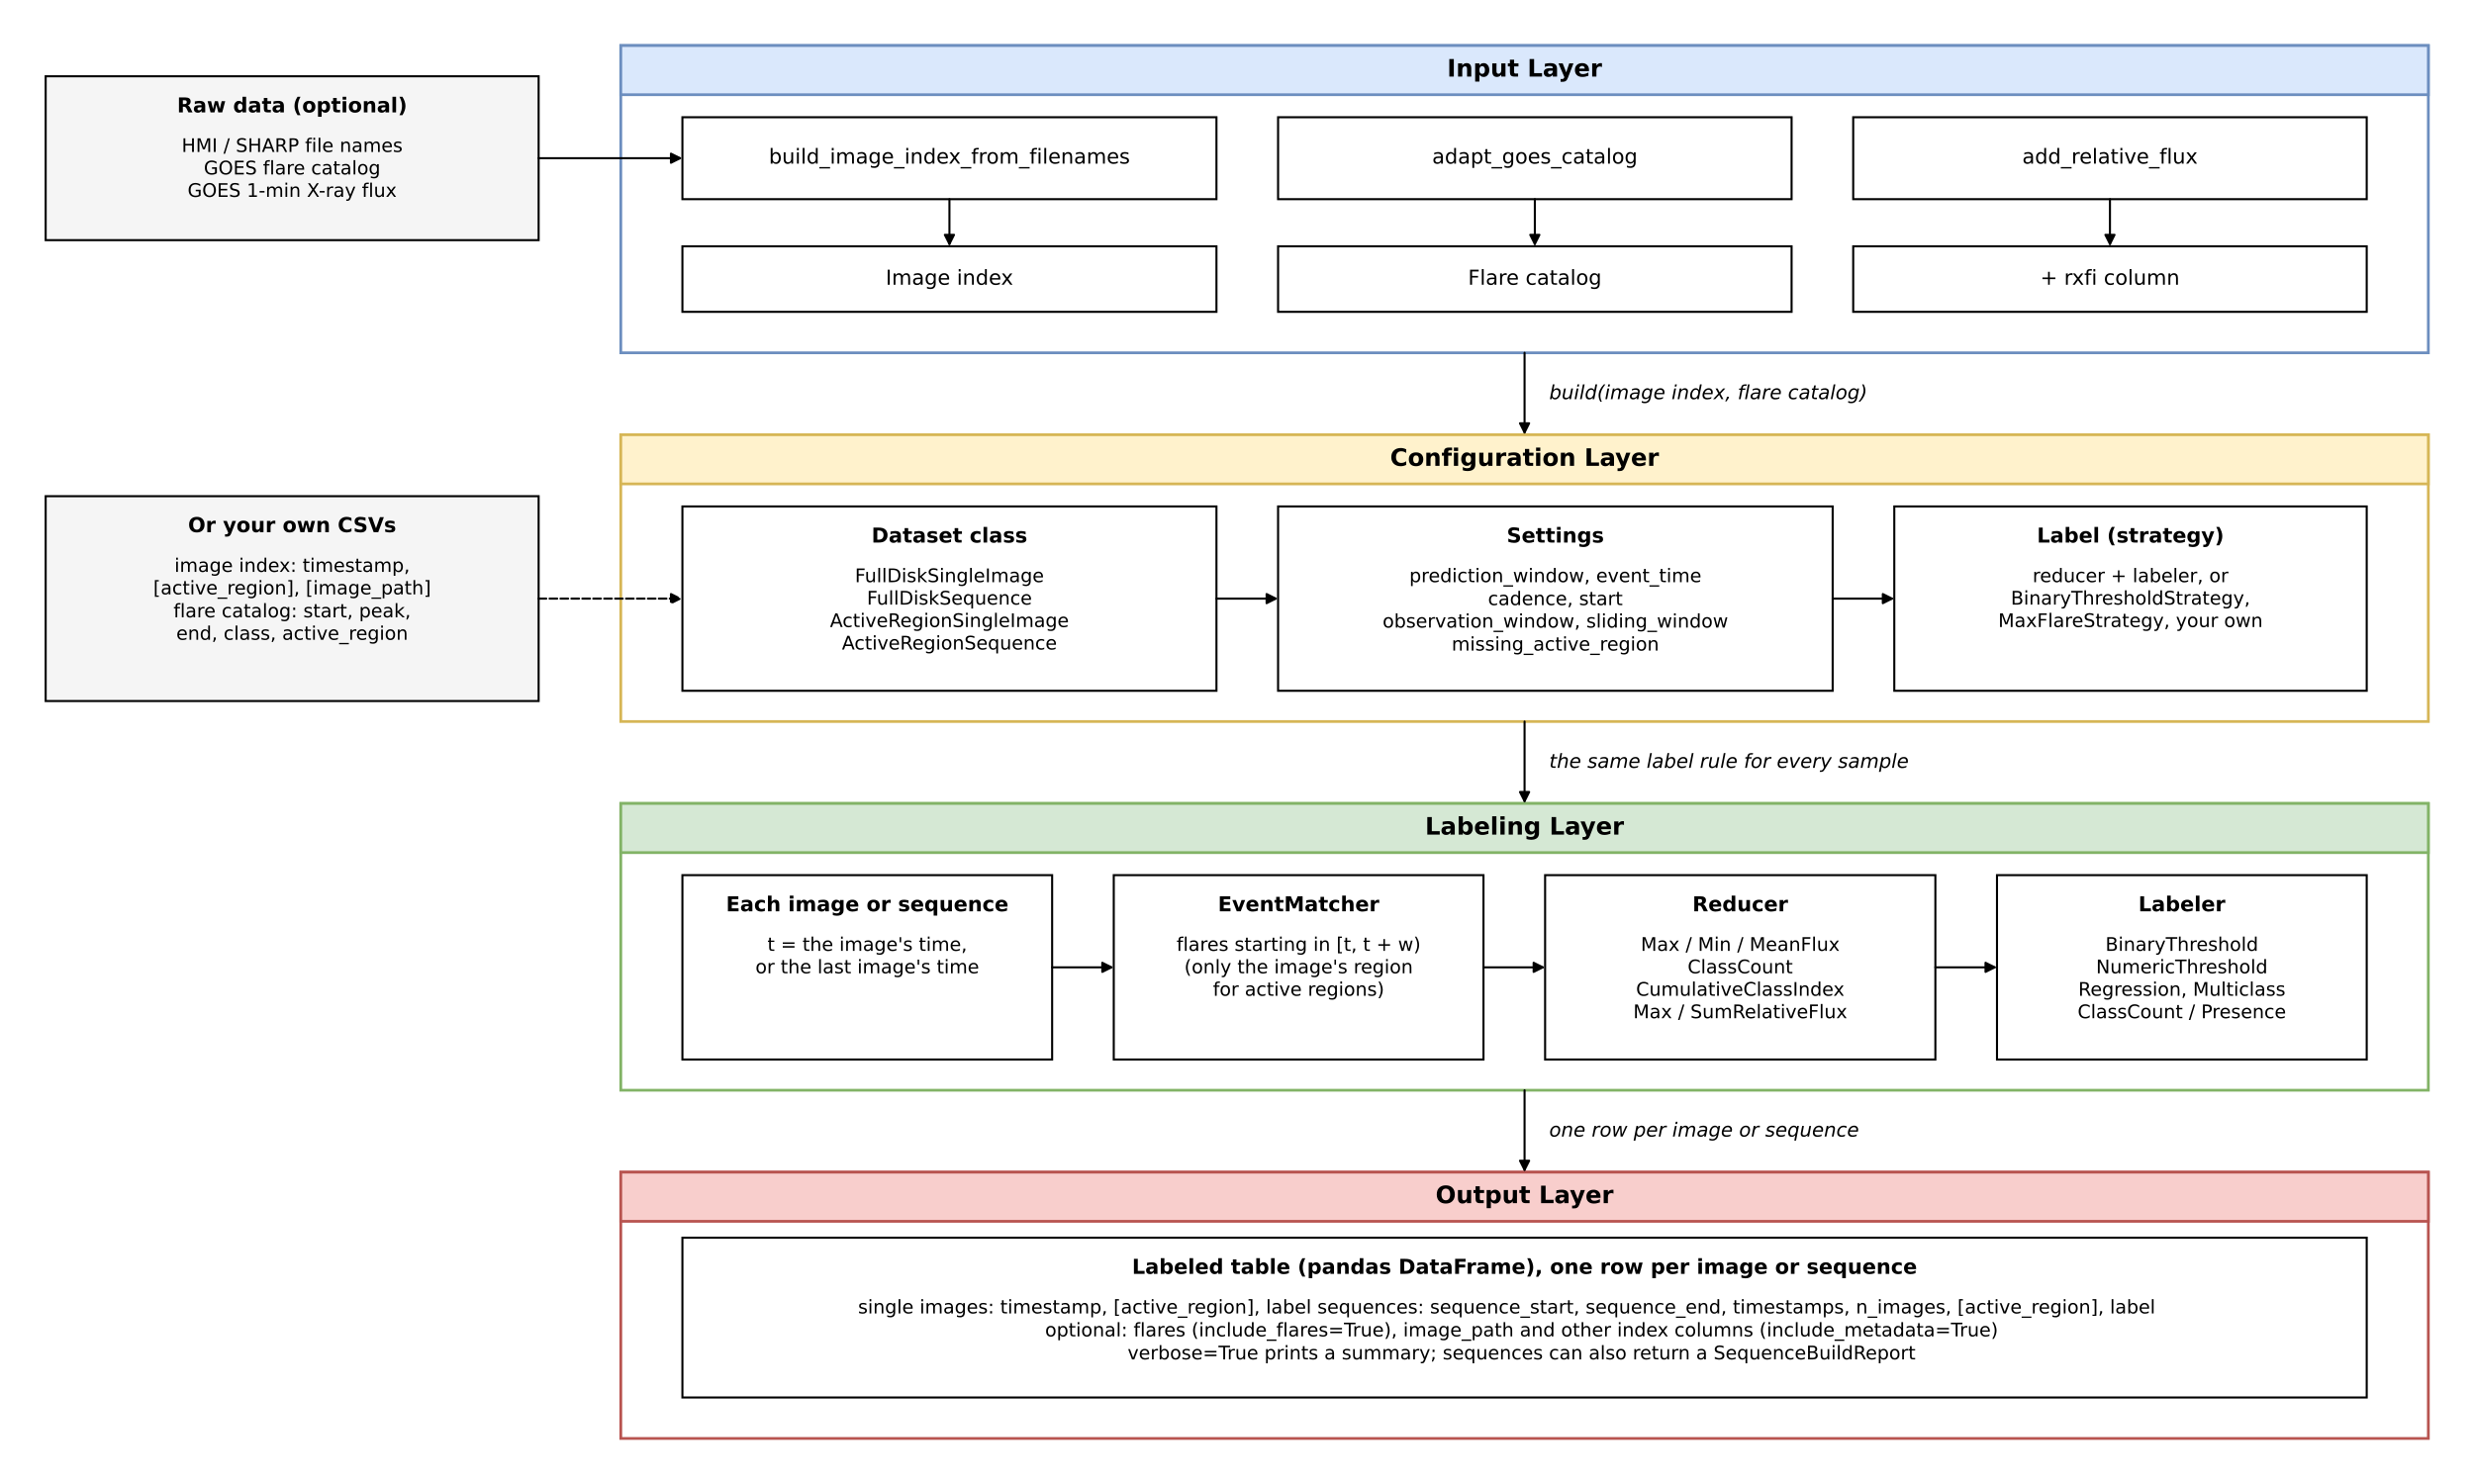
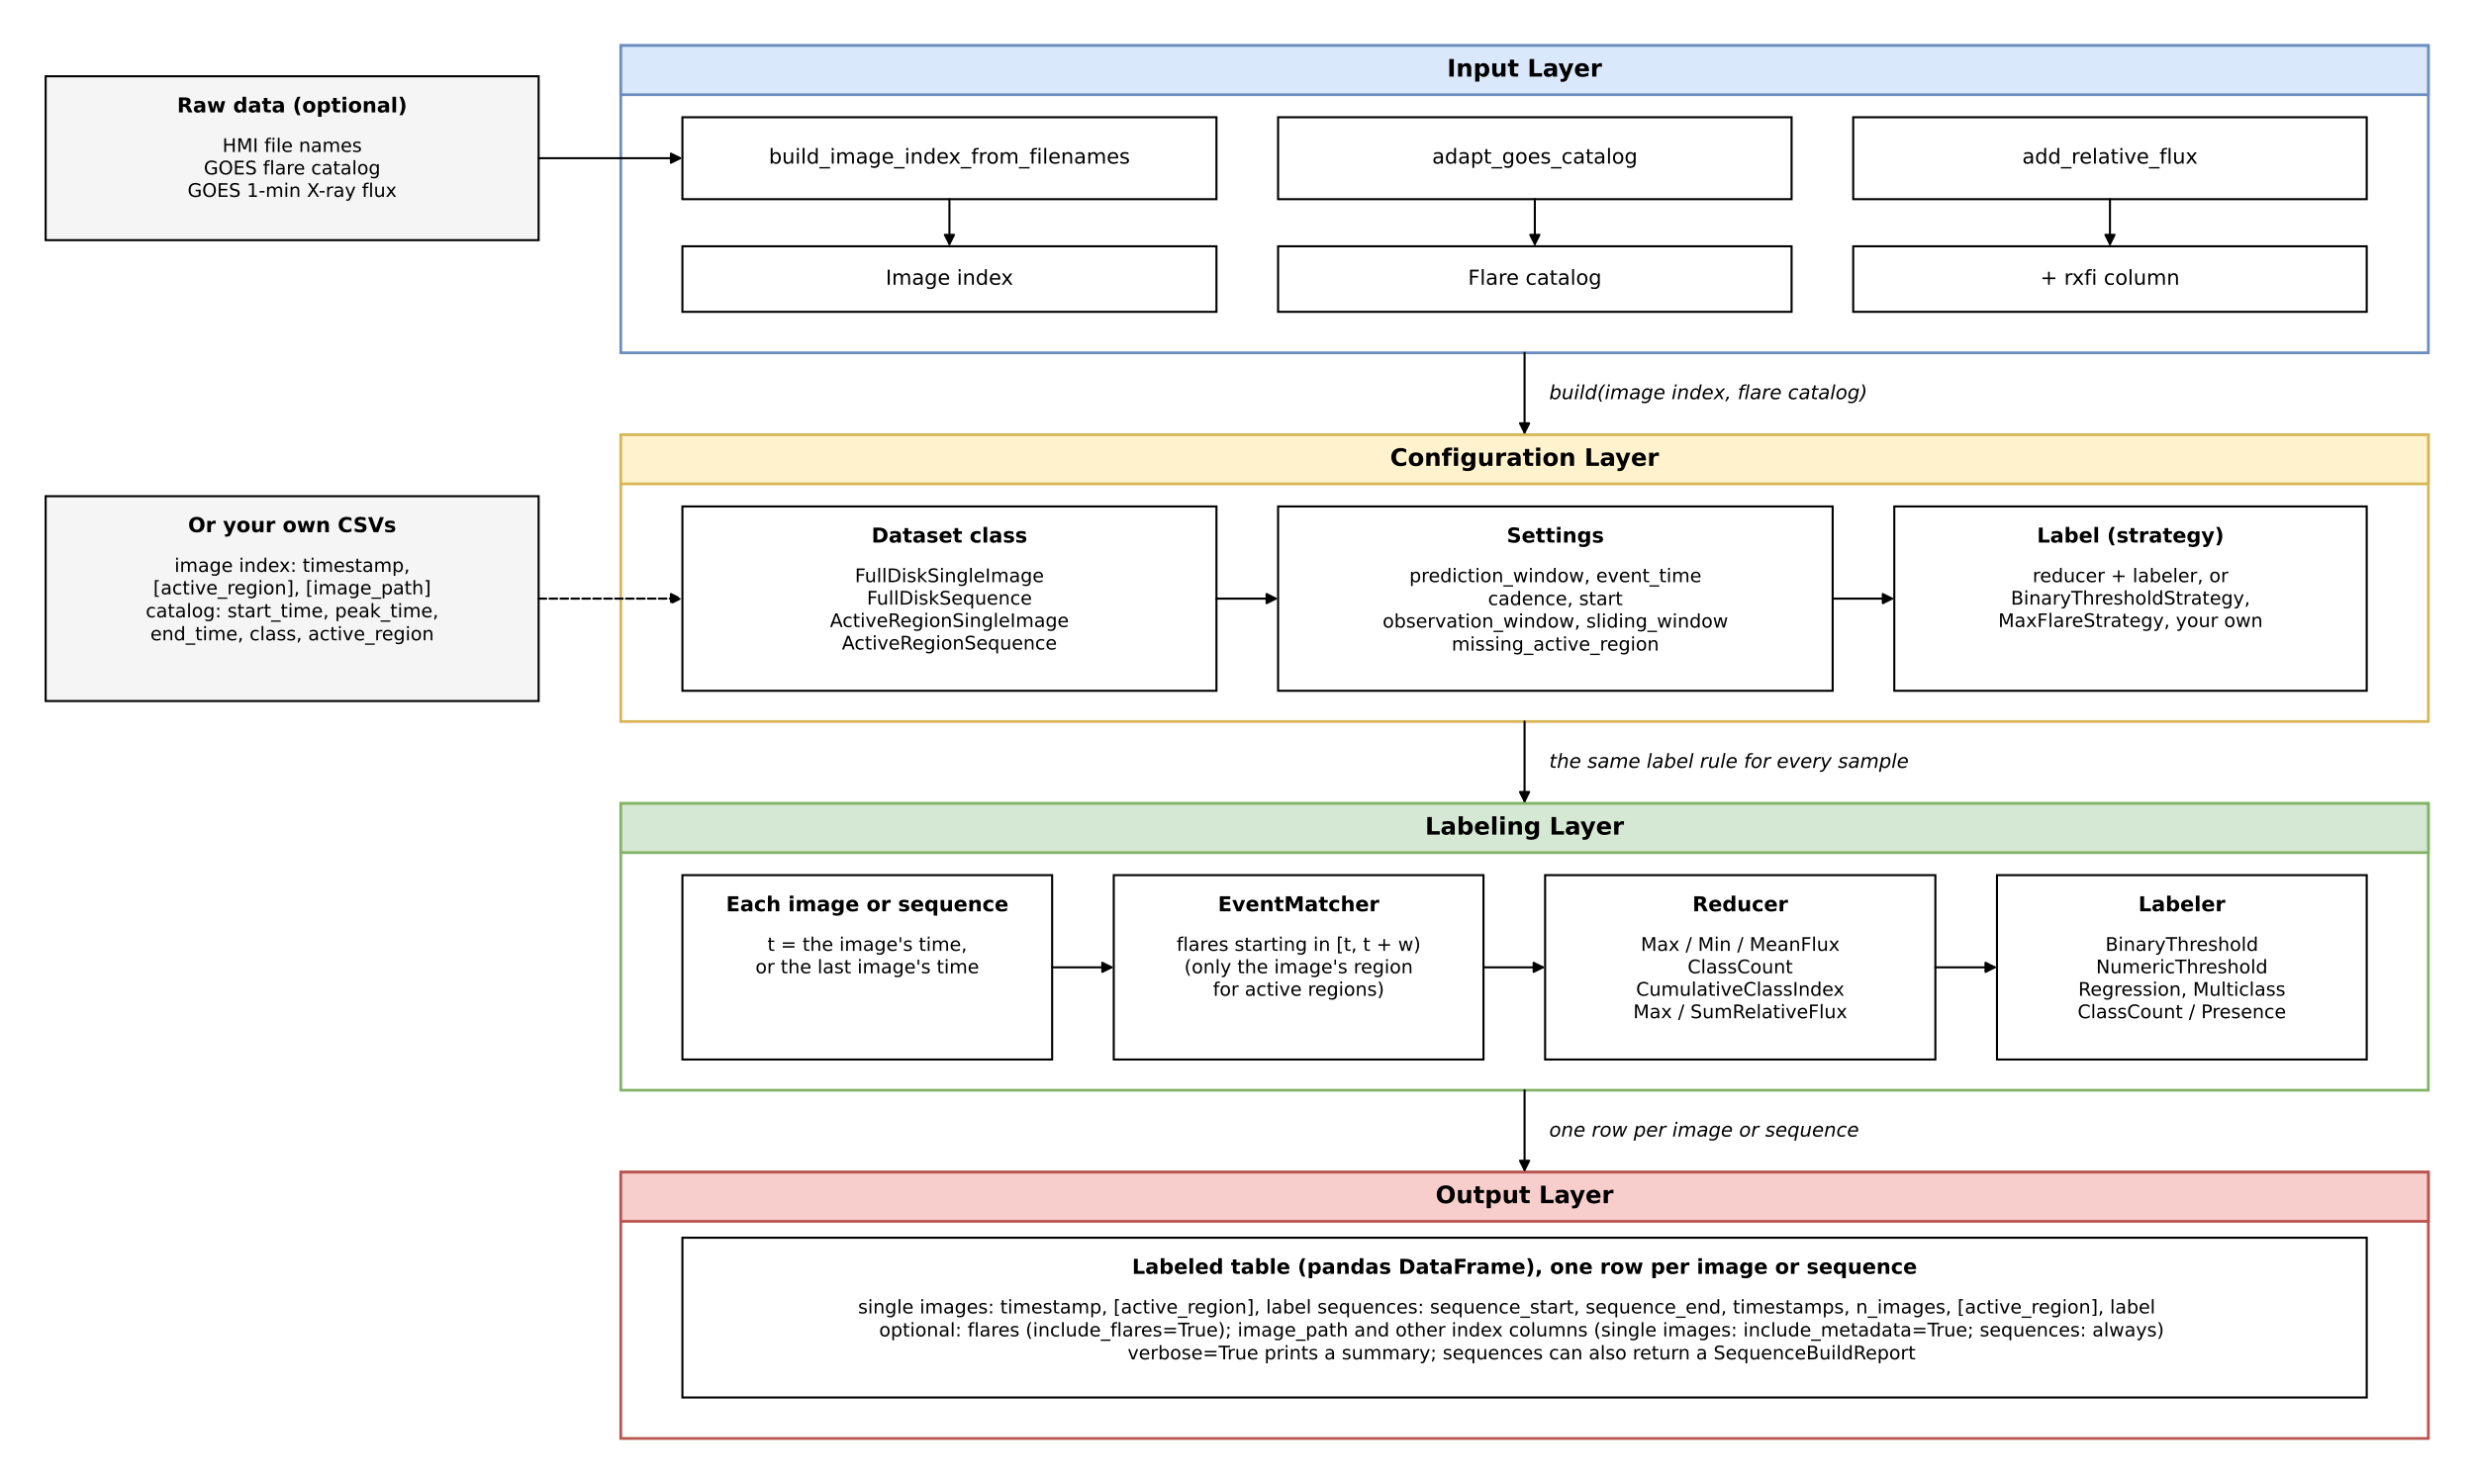
<svg xmlns="http://www.w3.org/2000/svg" width="1080pt" height="648pt" viewBox="0 0 1080 648" version="1.1">
  <defs>
    <style type="text/css">*{stroke-linejoin: round; stroke-linecap: butt}</style>
  </defs>
  <g id="figure_1">
    <g id="patch_1">
      <path d="M 0 648  L 1080 648  L 1080 0  L 0 0  z " style="fill: #ffffff" />
    </g>
    <g id="axes_1">
      <g id="patch_2">
-         <path d="M 271 154.056  L 1060.067 154.056  L 1060.067 19.889  L 271 19.889  L 271 154.056  z " clip-path="url(#p2ce25e79a8)" style="fill: none; stroke: #6c8ebf; stroke-width: 1.2; stroke-linejoin: miter" />
+         <path d="M 271 154.056  L 1060.067 154.056  L 1060.067 19.889  L 271 19.889  L 271 154.056  z " clip-path="url(#pfeb3d8e64a)" style="fill: none; stroke: #6c8ebf; stroke-width: 1.2; stroke-linejoin: miter" />
      </g>
      <g id="patch_3">
-         <path d="M 271 41.356  L 1060.067 41.356  L 1060.067 19.889  L 271 19.889  z " clip-path="url(#p2ce25e79a8)" style="fill: #dae8fc; stroke: #6c8ebf; stroke-width: 1.2; stroke-linejoin: miter" />
+         <path d="M 271 41.356  L 1060.067 41.356  L 1060.067 19.889  L 271 19.889  z " clip-path="url(#pfeb3d8e64a)" style="fill: #dae8fc; stroke: #6c8ebf; stroke-width: 1.2; stroke-linejoin: miter" />
      </g>
      <g id="patch_4">
-         <path d="M 271 315.056  L 1060.067 315.056  L 1060.067 189.833  L 271 189.833  L 271 315.056  z " clip-path="url(#p2ce25e79a8)" style="fill: none; stroke: #d6b656; stroke-width: 1.2; stroke-linejoin: miter" />
+         <path d="M 271 315.056  L 1060.067 315.056  L 1060.067 189.833  L 271 189.833  L 271 315.056  z " clip-path="url(#pfeb3d8e64a)" style="fill: none; stroke: #d6b656; stroke-width: 1.2; stroke-linejoin: miter" />
      </g>
      <g id="patch_5">
-         <path d="M 271 211.3  L 1060.067 211.3  L 1060.067 189.833  L 271 189.833  z " clip-path="url(#p2ce25e79a8)" style="fill: #fff2cc; stroke: #d6b656; stroke-width: 1.2; stroke-linejoin: miter" />
+         <path d="M 271 211.3  L 1060.067 211.3  L 1060.067 189.833  L 271 189.833  z " clip-path="url(#pfeb3d8e64a)" style="fill: #fff2cc; stroke: #d6b656; stroke-width: 1.2; stroke-linejoin: miter" />
      </g>
      <g id="patch_6">
-         <path d="M 271 476.056  L 1060.067 476.056  L 1060.067 350.833  L 271 350.833  L 271 476.056  z " clip-path="url(#p2ce25e79a8)" style="fill: none; stroke: #82b366; stroke-width: 1.2; stroke-linejoin: miter" />
+         <path d="M 271 476.056  L 1060.067 476.056  L 1060.067 350.833  L 271 350.833  L 271 476.056  z " clip-path="url(#pfeb3d8e64a)" style="fill: none; stroke: #82b366; stroke-width: 1.2; stroke-linejoin: miter" />
      </g>
      <g id="patch_7">
-         <path d="M 271 372.3  L 1060.067 372.3  L 1060.067 350.833  L 271 350.833  z " clip-path="url(#p2ce25e79a8)" style="fill: #d5e8d4; stroke: #82b366; stroke-width: 1.2; stroke-linejoin: miter" />
+         <path d="M 271 372.3  L 1060.067 372.3  L 1060.067 350.833  L 271 350.833  z " clip-path="url(#pfeb3d8e64a)" style="fill: #d5e8d4; stroke: #82b366; stroke-width: 1.2; stroke-linejoin: miter" />
      </g>
      <g id="patch_8">
-         <path d="M 271 628.111  L 1060.067 628.111  L 1060.067 511.833  L 271 511.833  L 271 628.111  z " clip-path="url(#p2ce25e79a8)" style="fill: none; stroke: #b85450; stroke-width: 1.2; stroke-linejoin: miter" />
+         <path d="M 271 628.111  L 1060.067 628.111  L 1060.067 511.833  L 271 511.833  L 271 628.111  z " clip-path="url(#pfeb3d8e64a)" style="fill: none; stroke: #b85450; stroke-width: 1.2; stroke-linejoin: miter" />
      </g>
      <g id="patch_9">
-         <path d="M 271 533.3  L 1060.067 533.3  L 1060.067 511.833  L 271 511.833  z " clip-path="url(#p2ce25e79a8)" style="fill: #f8cecc; stroke: #b85450; stroke-width: 1.2; stroke-linejoin: miter" />
+         <path d="M 271 533.3  L 1060.067 533.3  L 1060.067 511.833  L 271 511.833  z " clip-path="url(#pfeb3d8e64a)" style="fill: #f8cecc; stroke: #b85450; stroke-width: 1.2; stroke-linejoin: miter" />
      </g>
      <g id="patch_10">
-         <path d="M 19.933 104.861  L 235.133 104.861  L 235.133 33.306  L 19.933 33.306  z " clip-path="url(#p2ce25e79a8)" style="fill: #f5f5f5; stroke: #000000; stroke-width: 0.9; stroke-linejoin: miter" />
+         <path d="M 19.933 104.861  L 235.133 104.861  L 235.133 33.306  L 19.933 33.306  z " clip-path="url(#pfeb3d8e64a)" style="fill: #f5f5f5; stroke: #000000; stroke-width: 0.9; stroke-linejoin: miter" />
      </g>
      <g id="patch_11">
-         <path d="M 19.933 306.111  L 235.133 306.111  L 235.133 216.667  L 19.933 216.667  z " clip-path="url(#p2ce25e79a8)" style="fill: #f5f5f5; stroke: #000000; stroke-width: 0.9; stroke-linejoin: miter" />
+         <path d="M 19.933 306.111  L 235.133 306.111  L 235.133 216.667  L 19.933 216.667  z " clip-path="url(#pfeb3d8e64a)" style="fill: #f5f5f5; stroke: #000000; stroke-width: 0.9; stroke-linejoin: miter" />
      </g>
      <g id="patch_12">
-         <path d="M 297.9 86.972  L 531.033 86.972  L 531.033 51.194  L 297.9 51.194  z " clip-path="url(#p2ce25e79a8)" style="fill: #ffffff; stroke: #000000; stroke-width: 0.9; stroke-linejoin: miter" />
+         <path d="M 297.9 86.972  L 531.033 86.972  L 531.033 51.194  L 297.9 51.194  z " clip-path="url(#pfeb3d8e64a)" style="fill: #ffffff; stroke: #000000; stroke-width: 0.9; stroke-linejoin: miter" />
      </g>
      <g id="patch_13">
-         <path d="M 557.933 86.972  L 782.1 86.972  L 782.1 51.194  L 557.933 51.194  z " clip-path="url(#p2ce25e79a8)" style="fill: #ffffff; stroke: #000000; stroke-width: 0.9; stroke-linejoin: miter" />
+         <path d="M 557.933 86.972  L 782.1 86.972  L 782.1 51.194  L 557.933 51.194  z " clip-path="url(#pfeb3d8e64a)" style="fill: #ffffff; stroke: #000000; stroke-width: 0.9; stroke-linejoin: miter" />
      </g>
      <g id="patch_14">
-         <path d="M 809 86.972  L 1033.167 86.972  L 1033.167 51.194  L 809 51.194  z " clip-path="url(#p2ce25e79a8)" style="fill: #ffffff; stroke: #000000; stroke-width: 0.9; stroke-linejoin: miter" />
+         <path d="M 809 86.972  L 1033.167 86.972  L 1033.167 51.194  L 809 51.194  z " clip-path="url(#pfeb3d8e64a)" style="fill: #ffffff; stroke: #000000; stroke-width: 0.9; stroke-linejoin: miter" />
      </g>
      <g id="patch_15">
-         <path d="M 297.9 136.167  L 531.033 136.167  L 531.033 107.544  L 297.9 107.544  z " clip-path="url(#p2ce25e79a8)" style="fill: #ffffff; stroke: #000000; stroke-width: 0.9; stroke-linejoin: miter" />
+         <path d="M 297.9 136.167  L 531.033 136.167  L 531.033 107.544  L 297.9 107.544  z " clip-path="url(#pfeb3d8e64a)" style="fill: #ffffff; stroke: #000000; stroke-width: 0.9; stroke-linejoin: miter" />
      </g>
      <g id="patch_16">
-         <path d="M 557.933 136.167  L 782.1 136.167  L 782.1 107.544  L 557.933 107.544  z " clip-path="url(#p2ce25e79a8)" style="fill: #ffffff; stroke: #000000; stroke-width: 0.9; stroke-linejoin: miter" />
+         <path d="M 557.933 136.167  L 782.1 136.167  L 782.1 107.544  L 557.933 107.544  z " clip-path="url(#pfeb3d8e64a)" style="fill: #ffffff; stroke: #000000; stroke-width: 0.9; stroke-linejoin: miter" />
      </g>
      <g id="patch_17">
-         <path d="M 809 136.167  L 1033.167 136.167  L 1033.167 107.544  L 809 107.544  z " clip-path="url(#p2ce25e79a8)" style="fill: #ffffff; stroke: #000000; stroke-width: 0.9; stroke-linejoin: miter" />
+         <path d="M 809 136.167  L 1033.167 136.167  L 1033.167 107.544  L 809 107.544  z " clip-path="url(#pfeb3d8e64a)" style="fill: #ffffff; stroke: #000000; stroke-width: 0.9; stroke-linejoin: miter" />
      </g>
      <g id="patch_18">
-         <path d="M 297.9 301.639  L 531.033 301.639  L 531.033 221.139  L 297.9 221.139  z " clip-path="url(#p2ce25e79a8)" style="fill: #ffffff; stroke: #000000; stroke-width: 0.9; stroke-linejoin: miter" />
+         <path d="M 297.9 301.639  L 531.033 301.639  L 531.033 221.139  L 297.9 221.139  z " clip-path="url(#pfeb3d8e64a)" style="fill: #ffffff; stroke: #000000; stroke-width: 0.9; stroke-linejoin: miter" />
      </g>
      <g id="patch_19">
-         <path d="M 557.933 301.639  L 800.033 301.639  L 800.033 221.139  L 557.933 221.139  z " clip-path="url(#p2ce25e79a8)" style="fill: #ffffff; stroke: #000000; stroke-width: 0.9; stroke-linejoin: miter" />
+         <path d="M 557.933 301.639  L 800.033 301.639  L 800.033 221.139  L 557.933 221.139  z " clip-path="url(#pfeb3d8e64a)" style="fill: #ffffff; stroke: #000000; stroke-width: 0.9; stroke-linejoin: miter" />
      </g>
      <g id="patch_20">
-         <path d="M 826.933 301.639  L 1033.167 301.639  L 1033.167 221.139  L 826.933 221.139  z " clip-path="url(#p2ce25e79a8)" style="fill: #ffffff; stroke: #000000; stroke-width: 0.9; stroke-linejoin: miter" />
+         <path d="M 826.933 301.639  L 1033.167 301.639  L 1033.167 221.139  L 826.933 221.139  z " clip-path="url(#pfeb3d8e64a)" style="fill: #ffffff; stroke: #000000; stroke-width: 0.9; stroke-linejoin: miter" />
      </g>
      <g id="patch_21">
-         <path d="M 297.9 462.639  L 459.3 462.639  L 459.3 382.139  L 297.9 382.139  z " clip-path="url(#p2ce25e79a8)" style="fill: #ffffff; stroke: #000000; stroke-width: 0.9; stroke-linejoin: miter" />
+         <path d="M 297.9 462.639  L 459.3 462.639  L 459.3 382.139  L 297.9 382.139  z " clip-path="url(#pfeb3d8e64a)" style="fill: #ffffff; stroke: #000000; stroke-width: 0.9; stroke-linejoin: miter" />
      </g>
      <g id="patch_22">
-         <path d="M 486.2 462.639  L 647.6 462.639  L 647.6 382.139  L 486.2 382.139  z " clip-path="url(#p2ce25e79a8)" style="fill: #ffffff; stroke: #000000; stroke-width: 0.9; stroke-linejoin: miter" />
+         <path d="M 486.2 462.639  L 647.6 462.639  L 647.6 382.139  L 486.2 382.139  z " clip-path="url(#pfeb3d8e64a)" style="fill: #ffffff; stroke: #000000; stroke-width: 0.9; stroke-linejoin: miter" />
      </g>
      <g id="patch_23">
-         <path d="M 674.5 462.639  L 844.867 462.639  L 844.867 382.139  L 674.5 382.139  z " clip-path="url(#p2ce25e79a8)" style="fill: #ffffff; stroke: #000000; stroke-width: 0.9; stroke-linejoin: miter" />
+         <path d="M 674.5 462.639  L 844.867 462.639  L 844.867 382.139  L 674.5 382.139  z " clip-path="url(#pfeb3d8e64a)" style="fill: #ffffff; stroke: #000000; stroke-width: 0.9; stroke-linejoin: miter" />
      </g>
      <g id="patch_24">
-         <path d="M 871.767 462.639  L 1033.167 462.639  L 1033.167 382.139  L 871.767 382.139  z " clip-path="url(#p2ce25e79a8)" style="fill: #ffffff; stroke: #000000; stroke-width: 0.9; stroke-linejoin: miter" />
+         <path d="M 871.767 462.639  L 1033.167 462.639  L 1033.167 382.139  L 871.767 382.139  z " clip-path="url(#pfeb3d8e64a)" style="fill: #ffffff; stroke: #000000; stroke-width: 0.9; stroke-linejoin: miter" />
      </g>
      <g id="patch_25">
-         <path d="M 297.9 610.222  L 1033.167 610.222  L 1033.167 540.456  L 297.9 540.456  z " clip-path="url(#p2ce25e79a8)" style="fill: #ffffff; stroke: #000000; stroke-width: 0.9; stroke-linejoin: miter" />
+         <path d="M 297.9 610.222  L 1033.167 610.222  L 1033.167 540.456  L 297.9 540.456  z " clip-path="url(#pfeb3d8e64a)" style="fill: #ffffff; stroke: #000000; stroke-width: 0.9; stroke-linejoin: miter" />
      </g>
      <g id="patch_26">
-         <path d="M 235.133 69.083  Q 266.517 69.083 296.894 69.083  " clip-path="url(#p2ce25e79a8)" style="fill: none; stroke: #000000; stroke-width: 0.9; stroke-linecap: round" />
-         <path d="M 292.894 67.083  L 296.894 69.083  L 292.894 71.083  z " clip-path="url(#p2ce25e79a8)" style="stroke: #000000; stroke-width: 0.9; stroke-linecap: round" />
+         <path d="M 235.133 69.083  Q 266.517 69.083 296.894 69.083  " clip-path="url(#pfeb3d8e64a)" style="fill: none; stroke: #000000; stroke-width: 0.9; stroke-linecap: round" />
+         <path d="M 292.894 67.083  L 296.894 69.083  L 292.894 71.083  z " clip-path="url(#pfeb3d8e64a)" style="stroke: #000000; stroke-width: 0.9; stroke-linecap: round" />
      </g>
      <g id="patch_27">
-         <path d="M 414.467 86.972  Q 414.467 97.258 414.467 106.538  " clip-path="url(#p2ce25e79a8)" style="fill: none; stroke: #000000; stroke-width: 0.9; stroke-linecap: round" />
-         <path d="M 416.467 102.538  L 414.467 106.538  L 412.467 102.538  z " clip-path="url(#p2ce25e79a8)" style="stroke: #000000; stroke-width: 0.9; stroke-linecap: round" />
+         <path d="M 414.467 86.972  Q 414.467 97.258 414.467 106.538  " clip-path="url(#pfeb3d8e64a)" style="fill: none; stroke: #000000; stroke-width: 0.9; stroke-linecap: round" />
+         <path d="M 416.467 102.538  L 414.467 106.538  L 412.467 102.538  z " clip-path="url(#pfeb3d8e64a)" style="stroke: #000000; stroke-width: 0.9; stroke-linecap: round" />
      </g>
      <g id="patch_28">
-         <path d="M 670.017 86.972  Q 670.017 97.258 670.017 106.538  " clip-path="url(#p2ce25e79a8)" style="fill: none; stroke: #000000; stroke-width: 0.9; stroke-linecap: round" />
-         <path d="M 672.017 102.538  L 670.017 106.538  L 668.017 102.538  z " clip-path="url(#p2ce25e79a8)" style="stroke: #000000; stroke-width: 0.9; stroke-linecap: round" />
+         <path d="M 670.017 86.972  Q 670.017 97.258 670.017 106.538  " clip-path="url(#pfeb3d8e64a)" style="fill: none; stroke: #000000; stroke-width: 0.9; stroke-linecap: round" />
+         <path d="M 672.017 102.538  L 670.017 106.538  L 668.017 102.538  z " clip-path="url(#pfeb3d8e64a)" style="stroke: #000000; stroke-width: 0.9; stroke-linecap: round" />
      </g>
      <g id="patch_29">
-         <path d="M 921.083 86.972  Q 921.083 97.258 921.083 106.538  " clip-path="url(#p2ce25e79a8)" style="fill: none; stroke: #000000; stroke-width: 0.9; stroke-linecap: round" />
-         <path d="M 923.083 102.538  L 921.083 106.538  L 919.083 102.538  z " clip-path="url(#p2ce25e79a8)" style="stroke: #000000; stroke-width: 0.9; stroke-linecap: round" />
+         <path d="M 921.083 86.972  Q 921.083 97.258 921.083 106.538  " clip-path="url(#pfeb3d8e64a)" style="fill: none; stroke: #000000; stroke-width: 0.9; stroke-linecap: round" />
+         <path d="M 923.083 102.538  L 921.083 106.538  L 919.083 102.538  z " clip-path="url(#pfeb3d8e64a)" style="stroke: #000000; stroke-width: 0.9; stroke-linecap: round" />
      </g>
      <g id="patch_30">
-         <path d="M 235.133 261.389  Q 266.517 261.389 296.894 261.389  " clip-path="url(#p2ce25e79a8)" style="fill: none; stroke-dasharray: 3.33,1.44; stroke-dashoffset: 0; stroke: #000000; stroke-width: 0.9; stroke-linecap: round" />
-         <path d="M 292.894 259.389  L 296.894 261.389  L 292.894 263.389  z " clip-path="url(#p2ce25e79a8)" style="stroke-dasharray: 3.33,1.44; stroke-dashoffset: 0; stroke: #000000; stroke-width: 0.9; stroke-linecap: round" />
+         <path d="M 235.133 261.389  Q 266.517 261.389 296.894 261.389  " clip-path="url(#pfeb3d8e64a)" style="fill: none; stroke-dasharray: 3.33,1.44; stroke-dashoffset: 0; stroke: #000000; stroke-width: 0.9; stroke-linecap: round" />
+         <path d="M 292.894 259.389  L 296.894 261.389  L 292.894 263.389  z " clip-path="url(#pfeb3d8e64a)" style="stroke-dasharray: 3.33,1.44; stroke-dashoffset: 0; stroke: #000000; stroke-width: 0.9; stroke-linecap: round" />
      </g>
      <g id="patch_31">
-         <path d="M 531.033 261.389  Q 544.483 261.389 556.927 261.389  " clip-path="url(#p2ce25e79a8)" style="fill: none; stroke: #000000; stroke-width: 0.9; stroke-linecap: round" />
-         <path d="M 552.927 259.389  L 556.927 261.389  L 552.927 263.389  z " clip-path="url(#p2ce25e79a8)" style="stroke: #000000; stroke-width: 0.9; stroke-linecap: round" />
+         <path d="M 531.033 261.389  Q 544.483 261.389 556.927 261.389  " clip-path="url(#pfeb3d8e64a)" style="fill: none; stroke: #000000; stroke-width: 0.9; stroke-linecap: round" />
+         <path d="M 552.927 259.389  L 556.927 261.389  L 552.927 263.389  z " clip-path="url(#pfeb3d8e64a)" style="stroke: #000000; stroke-width: 0.9; stroke-linecap: round" />
      </g>
      <g id="patch_32">
-         <path d="M 800.033 261.389  Q 813.483 261.389 825.927 261.389  " clip-path="url(#p2ce25e79a8)" style="fill: none; stroke: #000000; stroke-width: 0.9; stroke-linecap: round" />
-         <path d="M 821.927 259.389  L 825.927 261.389  L 821.927 263.389  z " clip-path="url(#p2ce25e79a8)" style="stroke: #000000; stroke-width: 0.9; stroke-linecap: round" />
+         <path d="M 800.033 261.389  Q 813.483 261.389 825.927 261.389  " clip-path="url(#pfeb3d8e64a)" style="fill: none; stroke: #000000; stroke-width: 0.9; stroke-linecap: round" />
+         <path d="M 821.927 259.389  L 825.927 261.389  L 821.927 263.389  z " clip-path="url(#pfeb3d8e64a)" style="stroke: #000000; stroke-width: 0.9; stroke-linecap: round" />
      </g>
      <g id="patch_33">
-         <path d="M 459.3 422.389  Q 472.75 422.389 485.194 422.389  " clip-path="url(#p2ce25e79a8)" style="fill: none; stroke: #000000; stroke-width: 0.9; stroke-linecap: round" />
-         <path d="M 481.194 420.389  L 485.194 422.389  L 481.194 424.389  z " clip-path="url(#p2ce25e79a8)" style="stroke: #000000; stroke-width: 0.9; stroke-linecap: round" />
+         <path d="M 459.3 422.389  Q 472.75 422.389 485.194 422.389  " clip-path="url(#pfeb3d8e64a)" style="fill: none; stroke: #000000; stroke-width: 0.9; stroke-linecap: round" />
+         <path d="M 481.194 420.389  L 485.194 422.389  L 481.194 424.389  z " clip-path="url(#pfeb3d8e64a)" style="stroke: #000000; stroke-width: 0.9; stroke-linecap: round" />
      </g>
      <g id="patch_34">
-         <path d="M 647.6 422.389  Q 661.05 422.389 673.494 422.389  " clip-path="url(#p2ce25e79a8)" style="fill: none; stroke: #000000; stroke-width: 0.9; stroke-linecap: round" />
-         <path d="M 669.494 420.389  L 673.494 422.389  L 669.494 424.389  z " clip-path="url(#p2ce25e79a8)" style="stroke: #000000; stroke-width: 0.9; stroke-linecap: round" />
+         <path d="M 647.6 422.389  Q 661.05 422.389 673.494 422.389  " clip-path="url(#pfeb3d8e64a)" style="fill: none; stroke: #000000; stroke-width: 0.9; stroke-linecap: round" />
+         <path d="M 669.494 420.389  L 673.494 422.389  L 669.494 424.389  z " clip-path="url(#pfeb3d8e64a)" style="stroke: #000000; stroke-width: 0.9; stroke-linecap: round" />
      </g>
      <g id="patch_35">
-         <path d="M 844.867 422.389  Q 858.317 422.389 870.76 422.389  " clip-path="url(#p2ce25e79a8)" style="fill: none; stroke: #000000; stroke-width: 0.9; stroke-linecap: round" />
-         <path d="M 866.76 420.389  L 870.76 422.389  L 866.76 424.389  z " clip-path="url(#p2ce25e79a8)" style="stroke: #000000; stroke-width: 0.9; stroke-linecap: round" />
+         <path d="M 844.867 422.389  Q 858.317 422.389 870.76 422.389  " clip-path="url(#pfeb3d8e64a)" style="fill: none; stroke: #000000; stroke-width: 0.9; stroke-linecap: round" />
+         <path d="M 866.76 420.389  L 870.76 422.389  L 866.76 424.389  z " clip-path="url(#pfeb3d8e64a)" style="stroke: #000000; stroke-width: 0.9; stroke-linecap: round" />
      </g>
      <g id="patch_36">
-         <path d="M 665.533 154.056  Q 665.533 171.944 665.533 188.827  " clip-path="url(#p2ce25e79a8)" style="fill: none; stroke: #000000; stroke-width: 0.9; stroke-linecap: round" />
-         <path d="M 667.533 184.827  L 665.533 188.827  L 663.533 184.827  z " clip-path="url(#p2ce25e79a8)" style="stroke: #000000; stroke-width: 0.9; stroke-linecap: round" />
+         <path d="M 665.533 154.056  Q 665.533 171.944 665.533 188.827  " clip-path="url(#pfeb3d8e64a)" style="fill: none; stroke: #000000; stroke-width: 0.9; stroke-linecap: round" />
+         <path d="M 667.533 184.827  L 665.533 188.827  L 663.533 184.827  z " clip-path="url(#pfeb3d8e64a)" style="stroke: #000000; stroke-width: 0.9; stroke-linecap: round" />
      </g>
      <g id="patch_37">
-         <path d="M 665.533 315.056  Q 665.533 332.944 665.533 349.827  " clip-path="url(#p2ce25e79a8)" style="fill: none; stroke: #000000; stroke-width: 0.9; stroke-linecap: round" />
-         <path d="M 667.533 345.827  L 665.533 349.827  L 663.533 345.827  z " clip-path="url(#p2ce25e79a8)" style="stroke: #000000; stroke-width: 0.9; stroke-linecap: round" />
+         <path d="M 665.533 315.056  Q 665.533 332.944 665.533 349.827  " clip-path="url(#pfeb3d8e64a)" style="fill: none; stroke: #000000; stroke-width: 0.9; stroke-linecap: round" />
+         <path d="M 667.533 345.827  L 665.533 349.827  L 663.533 345.827  z " clip-path="url(#pfeb3d8e64a)" style="stroke: #000000; stroke-width: 0.9; stroke-linecap: round" />
      </g>
      <g id="patch_38">
-         <path d="M 665.533 476.056  Q 665.533 493.944 665.533 510.827  " clip-path="url(#p2ce25e79a8)" style="fill: none; stroke: #000000; stroke-width: 0.9; stroke-linecap: round" />
-         <path d="M 667.533 506.827  L 665.533 510.827  L 663.533 506.827  z " clip-path="url(#p2ce25e79a8)" style="stroke: #000000; stroke-width: 0.9; stroke-linecap: round" />
+         <path d="M 665.533 476.056  Q 665.533 493.944 665.533 510.827  " clip-path="url(#pfeb3d8e64a)" style="fill: none; stroke: #000000; stroke-width: 0.9; stroke-linecap: round" />
+         <path d="M 667.533 506.827  L 665.533 510.827  L 663.533 506.827  z " clip-path="url(#pfeb3d8e64a)" style="stroke: #000000; stroke-width: 0.9; stroke-linecap: round" />
      </g>
      <g id="text_1">
        <text style="font-weight: 700; font-size: 10.5px; font-family: 'DejaVu Sans'; text-anchor: middle" x="665.533" y="33.438" transform="rotate(-0 665.5333 33.43753)">Input Layer</text>
      </g>
      <g id="text_2">
        <text style="font-weight: 700; font-size: 10.5px; font-family: 'DejaVu Sans'; text-anchor: middle" x="665.533" y="203.423" transform="rotate(-0 665.5333 203.423)">Configuration Layer</text>
      </g>
      <g id="text_3">
        <text style="font-weight: 700; font-size: 10.5px; font-family: 'DejaVu Sans'; text-anchor: middle" x="665.533" y="364.423" transform="rotate(-0 665.5333 364.423)">Labeling Layer</text>
      </g>
      <g id="text_4">
        <text style="font-weight: 700; font-size: 10.5px; font-family: 'DejaVu Sans'; text-anchor: middle" x="665.533" y="525.382" transform="rotate(-0 665.5333 525.382)">Output Layer</text>
      </g>
      <g id="text_5">
        <text style="font-weight: 700; font-size: 9px; font-family: 'DejaVu Sans'; text-anchor: middle" x="127.533" y="49.089" transform="rotate(-0 127.5333 49.08859)">Raw data (optional)</text>
      </g>
      <g id="text_6">
-         <text style="font-size: 8.2px; font-family: 'DejaVu Sans'" transform="translate(79.29043 66.36961)">HMI / SHARP file names</text>
+         <text style="font-size: 8.2px; font-family: 'DejaVu Sans'" transform="translate(97.08955 66.36961)">HMI file names</text>
        <text style="font-size: 8.2px; font-family: 'DejaVu Sans'" transform="translate(88.98116 76.17489)">GOES flare catalog</text>
        <text style="font-size: 8.2px; font-family: 'DejaVu Sans'" transform="translate(81.89265 85.98016)">GOES 1-min X-ray flux</text>
      </g>
      <g id="text_7">
        <text style="font-weight: 700; font-size: 9px; font-family: 'DejaVu Sans'; text-anchor: middle" x="127.533" y="232.379" transform="rotate(-0 127.5333 232.3794)">Or your own CSVs</text>
      </g>
      <g id="text_8">
        <text style="font-size: 8.2px; font-family: 'DejaVu Sans'" transform="translate(76.13919 249.7307)">image index: timestamp,</text>
        <text style="font-size: 8.2px; font-family: 'DejaVu Sans'" transform="translate(66.90907 259.536)">[active_region], [image_path]</text>
-         <text style="font-size: 8.2px; font-family: 'DejaVu Sans'" transform="translate(75.72791 269.5693)">flare catalog: start, peak,</text>
-         <text style="font-size: 8.2px; font-family: 'DejaVu Sans'" transform="translate(76.9419 279.3746)">end, class, active_region</text>
+         <text style="font-size: 8.2px; font-family: 'DejaVu Sans'" transform="translate(63.61626 269.5693)">catalog: start_time, peak_time,</text>
+         <text style="font-size: 8.2px; font-family: 'DejaVu Sans'" transform="translate(65.6291 279.6027)">end_time, class, active_region</text>
      </g>
      <g id="text_9">
        <text style="font-size: 9px; font-family: 'DejaVu Sans'; text-anchor: middle" x="414.467" y="71.442" transform="rotate(-0 414.4667 71.44161)">build_image_index_from_filenames</text>
      </g>
      <g id="text_10">
        <text style="font-size: 9px; font-family: 'DejaVu Sans'; text-anchor: middle" x="670.017" y="71.442" transform="rotate(-0 670.0167 71.44161)">adapt_goes_catalog</text>
      </g>
      <g id="text_11">
        <text style="font-size: 9px; font-family: 'DejaVu Sans'; text-anchor: middle" x="921.083" y="71.442" transform="rotate(-0 921.0833 71.44161)">add_relative_flux</text>
      </g>
      <g id="text_12">
        <text style="font-size: 9px; font-family: 'DejaVu Sans'; text-anchor: middle" x="414.467" y="124.339" transform="rotate(-0 414.4667 124.339)">Image index</text>
      </g>
      <g id="text_13">
        <text style="font-size: 9px; font-family: 'DejaVu Sans'; text-anchor: middle" x="670.017" y="124.339" transform="rotate(-0 670.0167 124.339)">Flare catalog</text>
      </g>
      <g id="text_14">
        <text style="font-size: 9px; font-family: 'DejaVu Sans'; text-anchor: middle" x="921.083" y="124.339" transform="rotate(-0 921.0833 124.339)">+ rxfi column</text>
      </g>
      <g id="text_15">
        <text style="font-weight: 700; font-size: 9px; font-family: 'DejaVu Sans'; text-anchor: middle" x="414.467" y="236.922" transform="rotate(-0 414.4667 236.9219)">Dataset class</text>
      </g>
      <g id="text_16">
        <text style="font-size: 8.2px; font-family: 'DejaVu Sans'" transform="translate(373.2053 254.2029)">FullDiskSingleImage</text>
        <text style="font-size: 8.2px; font-family: 'DejaVu Sans'" transform="translate(378.4264 264.0082)">FullDiskSequence</text>
        <text style="font-size: 8.2px; font-family: 'DejaVu Sans'" transform="translate(362.3012 273.8135)">ActiveRegionSingleImage</text>
        <text style="font-size: 8.2px; font-family: 'DejaVu Sans'" transform="translate(367.5223 283.6188)">ActiveRegionSequence</text>
      </g>
      <g id="text_17">
        <text style="font-weight: 700; font-size: 9px; font-family: 'DejaVu Sans'; text-anchor: middle" x="678.983" y="236.922" transform="rotate(-0 678.9833 236.9219)">Settings</text>
      </g>
      <g id="text_18">
        <text style="font-size: 8.2px; font-family: 'DejaVu Sans'" transform="translate(615.213 254.2029)">prediction_window, event_time</text>
        <text style="font-size: 8.2px; font-family: 'DejaVu Sans'" transform="translate(649.5607 264.2363)">cadence, start</text>
        <text style="font-size: 8.2px; font-family: 'DejaVu Sans'" transform="translate(603.5619 274.0416)">observation_window, sliding_window</text>
        <text style="font-size: 8.2px; font-family: 'DejaVu Sans'" transform="translate(633.711 284.0749)">missing_active_region</text>
      </g>
      <g id="text_19">
        <text style="font-weight: 700; font-size: 9px; font-family: 'DejaVu Sans'; text-anchor: middle" x="930.05" y="236.922" transform="rotate(-0 930.05 236.9219)">Label (strategy)</text>
      </g>
      <g id="text_20">
        <text style="font-size: 8.2px; font-family: 'DejaVu Sans'" transform="translate(887.3037 254.2029)">reducer + labeler, or</text>
        <text style="font-size: 8.2px; font-family: 'DejaVu Sans'" transform="translate(877.8006 264.0082)">BinaryThresholdStrategy,</text>
        <text style="font-size: 8.2px; font-family: 'DejaVu Sans'" transform="translate(872.2912 273.8135)">MaxFlareStrategy, your own</text>
      </g>
      <g id="text_21">
        <text style="font-weight: 700; font-size: 9px; font-family: 'DejaVu Sans'; text-anchor: middle" x="378.6" y="397.922" transform="rotate(-0 378.6 397.9219)">Each image or sequence</text>
      </g>
      <g id="text_22">
        <text style="font-size: 8.2px; font-family: 'DejaVu Sans'" transform="translate(335.017 415.2029)">t = the image's time,</text>
        <text style="font-size: 8.2px; font-family: 'DejaVu Sans'" transform="translate(329.7741 425.0082)">or the last image's time</text>
      </g>
      <g id="text_23">
        <text style="font-weight: 700; font-size: 9px; font-family: 'DejaVu Sans'; text-anchor: middle" x="566.9" y="397.922" transform="rotate(-0 566.9 397.9219)">EventMatcher</text>
      </g>
      <g id="text_24">
        <text style="font-size: 8.2px; font-family: 'DejaVu Sans'" transform="translate(513.6032 415.2029)">flares starting in [t, t + w)</text>
        <text style="font-size: 8.2px; font-family: 'DejaVu Sans'" transform="translate(516.9915 425.0082)">(only the image's region</text>
        <text style="font-size: 8.2px; font-family: 'DejaVu Sans'" transform="translate(529.4933 434.8135)">for active regions)</text>
      </g>
      <g id="text_25">
        <text style="font-weight: 700; font-size: 9px; font-family: 'DejaVu Sans'; text-anchor: middle" x="759.683" y="397.922" transform="rotate(-0 759.6833 397.9219)">Reducer</text>
      </g>
      <g id="text_26">
        <text style="font-size: 8.2px; font-family: 'DejaVu Sans'" transform="translate(716.2637 415.2029)">Max / Min / MeanFlux</text>
        <text style="font-size: 8.2px; font-family: 'DejaVu Sans'" transform="translate(736.7214 425.0082)">ClassCount</text>
        <text style="font-size: 8.2px; font-family: 'DejaVu Sans'" transform="translate(714.2079 434.8135)">CumulativeClassIndex</text>
        <text style="font-size: 8.2px; font-family: 'DejaVu Sans'" transform="translate(712.9677 444.6188)">Max / SumRelativeFlux</text>
      </g>
      <g id="text_27">
        <text style="font-weight: 700; font-size: 9px; font-family: 'DejaVu Sans'; text-anchor: middle" x="952.467" y="397.922" transform="rotate(-0 952.4667 397.9219)">Labeler</text>
      </g>
      <g id="text_28">
        <text style="font-size: 8.2px; font-family: 'DejaVu Sans'" transform="translate(919.0882 415.2029)">BinaryThreshold</text>
        <text style="font-size: 8.2px; font-family: 'DejaVu Sans'" transform="translate(915.0023 425.0082)">NumericThreshold</text>
        <text style="font-size: 8.2px; font-family: 'DejaVu Sans'" transform="translate(907.2379 434.8135)">Regression, Multiclass</text>
        <text style="font-size: 8.2px; font-family: 'DejaVu Sans'" transform="translate(906.9669 444.6188)">ClassCount / Presence</text>
      </g>
      <g id="text_29">
        <text style="font-weight: 700; font-size: 9px; font-family: 'DejaVu Sans'; text-anchor: middle" x="665.533" y="556.239" transform="rotate(-0 665.5333 556.2386)">Labeled table (pandas DataFrame), one row per image or sequence</text>
      </g>
      <g id="text_30">
        <text style="font-size: 8.2px; font-family: 'DejaVu Sans'" transform="translate(374.5634 573.5196)">single images:  timestamp, [active_region], label     sequences:  sequence_start, sequence_end, timestamps, n_images, [active_region], label</text>
-         <text style="font-size: 8.2px; font-family: 'DejaVu Sans'" transform="translate(456.2238 583.5529)">optional:  flares (include_flares=True), image_path and other index columns (include_metadata=True)</text>
+         <text style="font-size: 8.2px; font-family: 'DejaVu Sans'" transform="translate(383.7717 583.5529)">optional:  flares (include_flares=True); image_path and other index columns (single images: include_metadata=True; sequences: always)</text>
        <text style="font-size: 8.2px; font-family: 'DejaVu Sans'" transform="translate(492.2366 593.5863)">verbose=True prints a summary;  sequences can also return a SequenceBuildReport</text>
      </g>
      <g id="text_31">
        <text style="font-style: italic; font-size: 8.5px; font-family: 'DejaVu Sans'; text-anchor: start" x="676.293" y="174.29" transform="rotate(-0 676.2933 174.2899)">build(image index, flare catalog)</text>
      </g>
      <g id="text_32">
        <text style="font-style: italic; font-size: 8.5px; font-family: 'DejaVu Sans'; text-anchor: start" x="676.293" y="335.29" transform="rotate(-0 676.2933 335.2899)">the same label rule for every sample</text>
      </g>
      <g id="text_33">
        <text style="font-style: italic; font-size: 8.5px; font-family: 'DejaVu Sans'; text-anchor: start" x="676.293" y="496.29" transform="rotate(-0 676.2933 496.2899)">one row per image or sequence</text>
      </g>
    </g>
  </g>
  <defs>
-     <clipPath id="p2ce25e79a8">
+     <clipPath id="pfeb3d8e64a">
      <rect x="2" y="2" width="1076" height="644" />
    </clipPath>
  </defs>
</svg>
